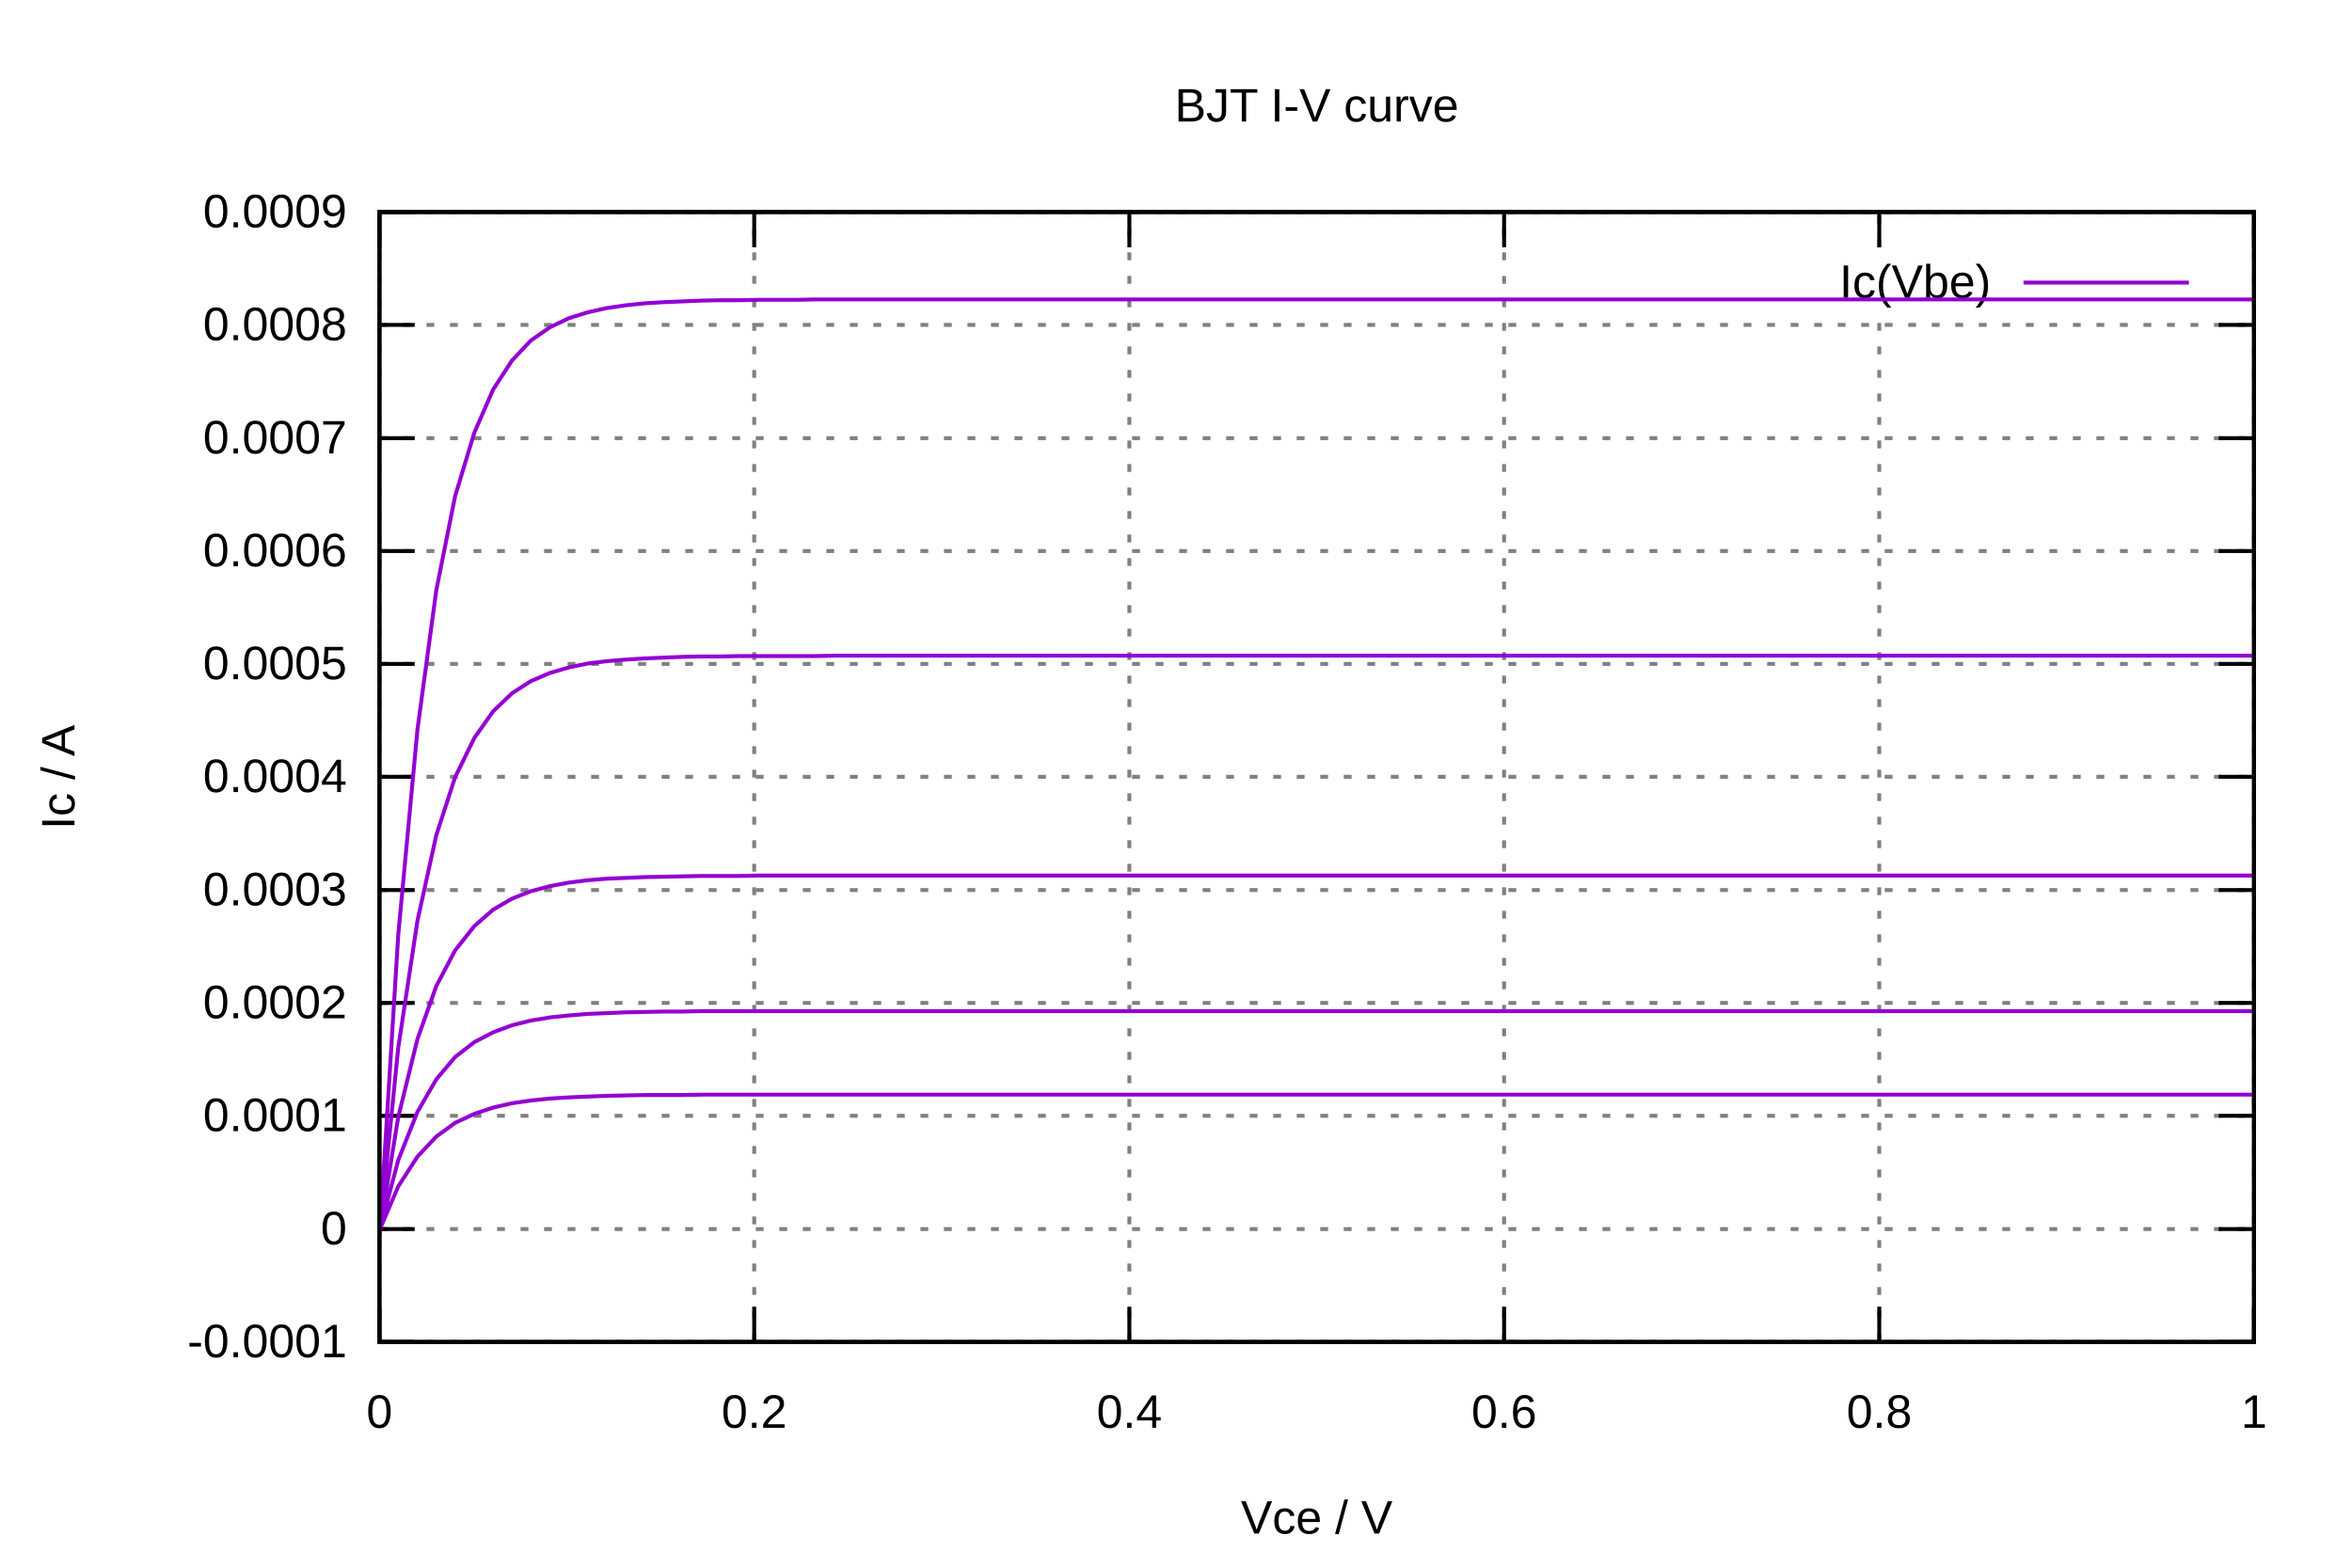
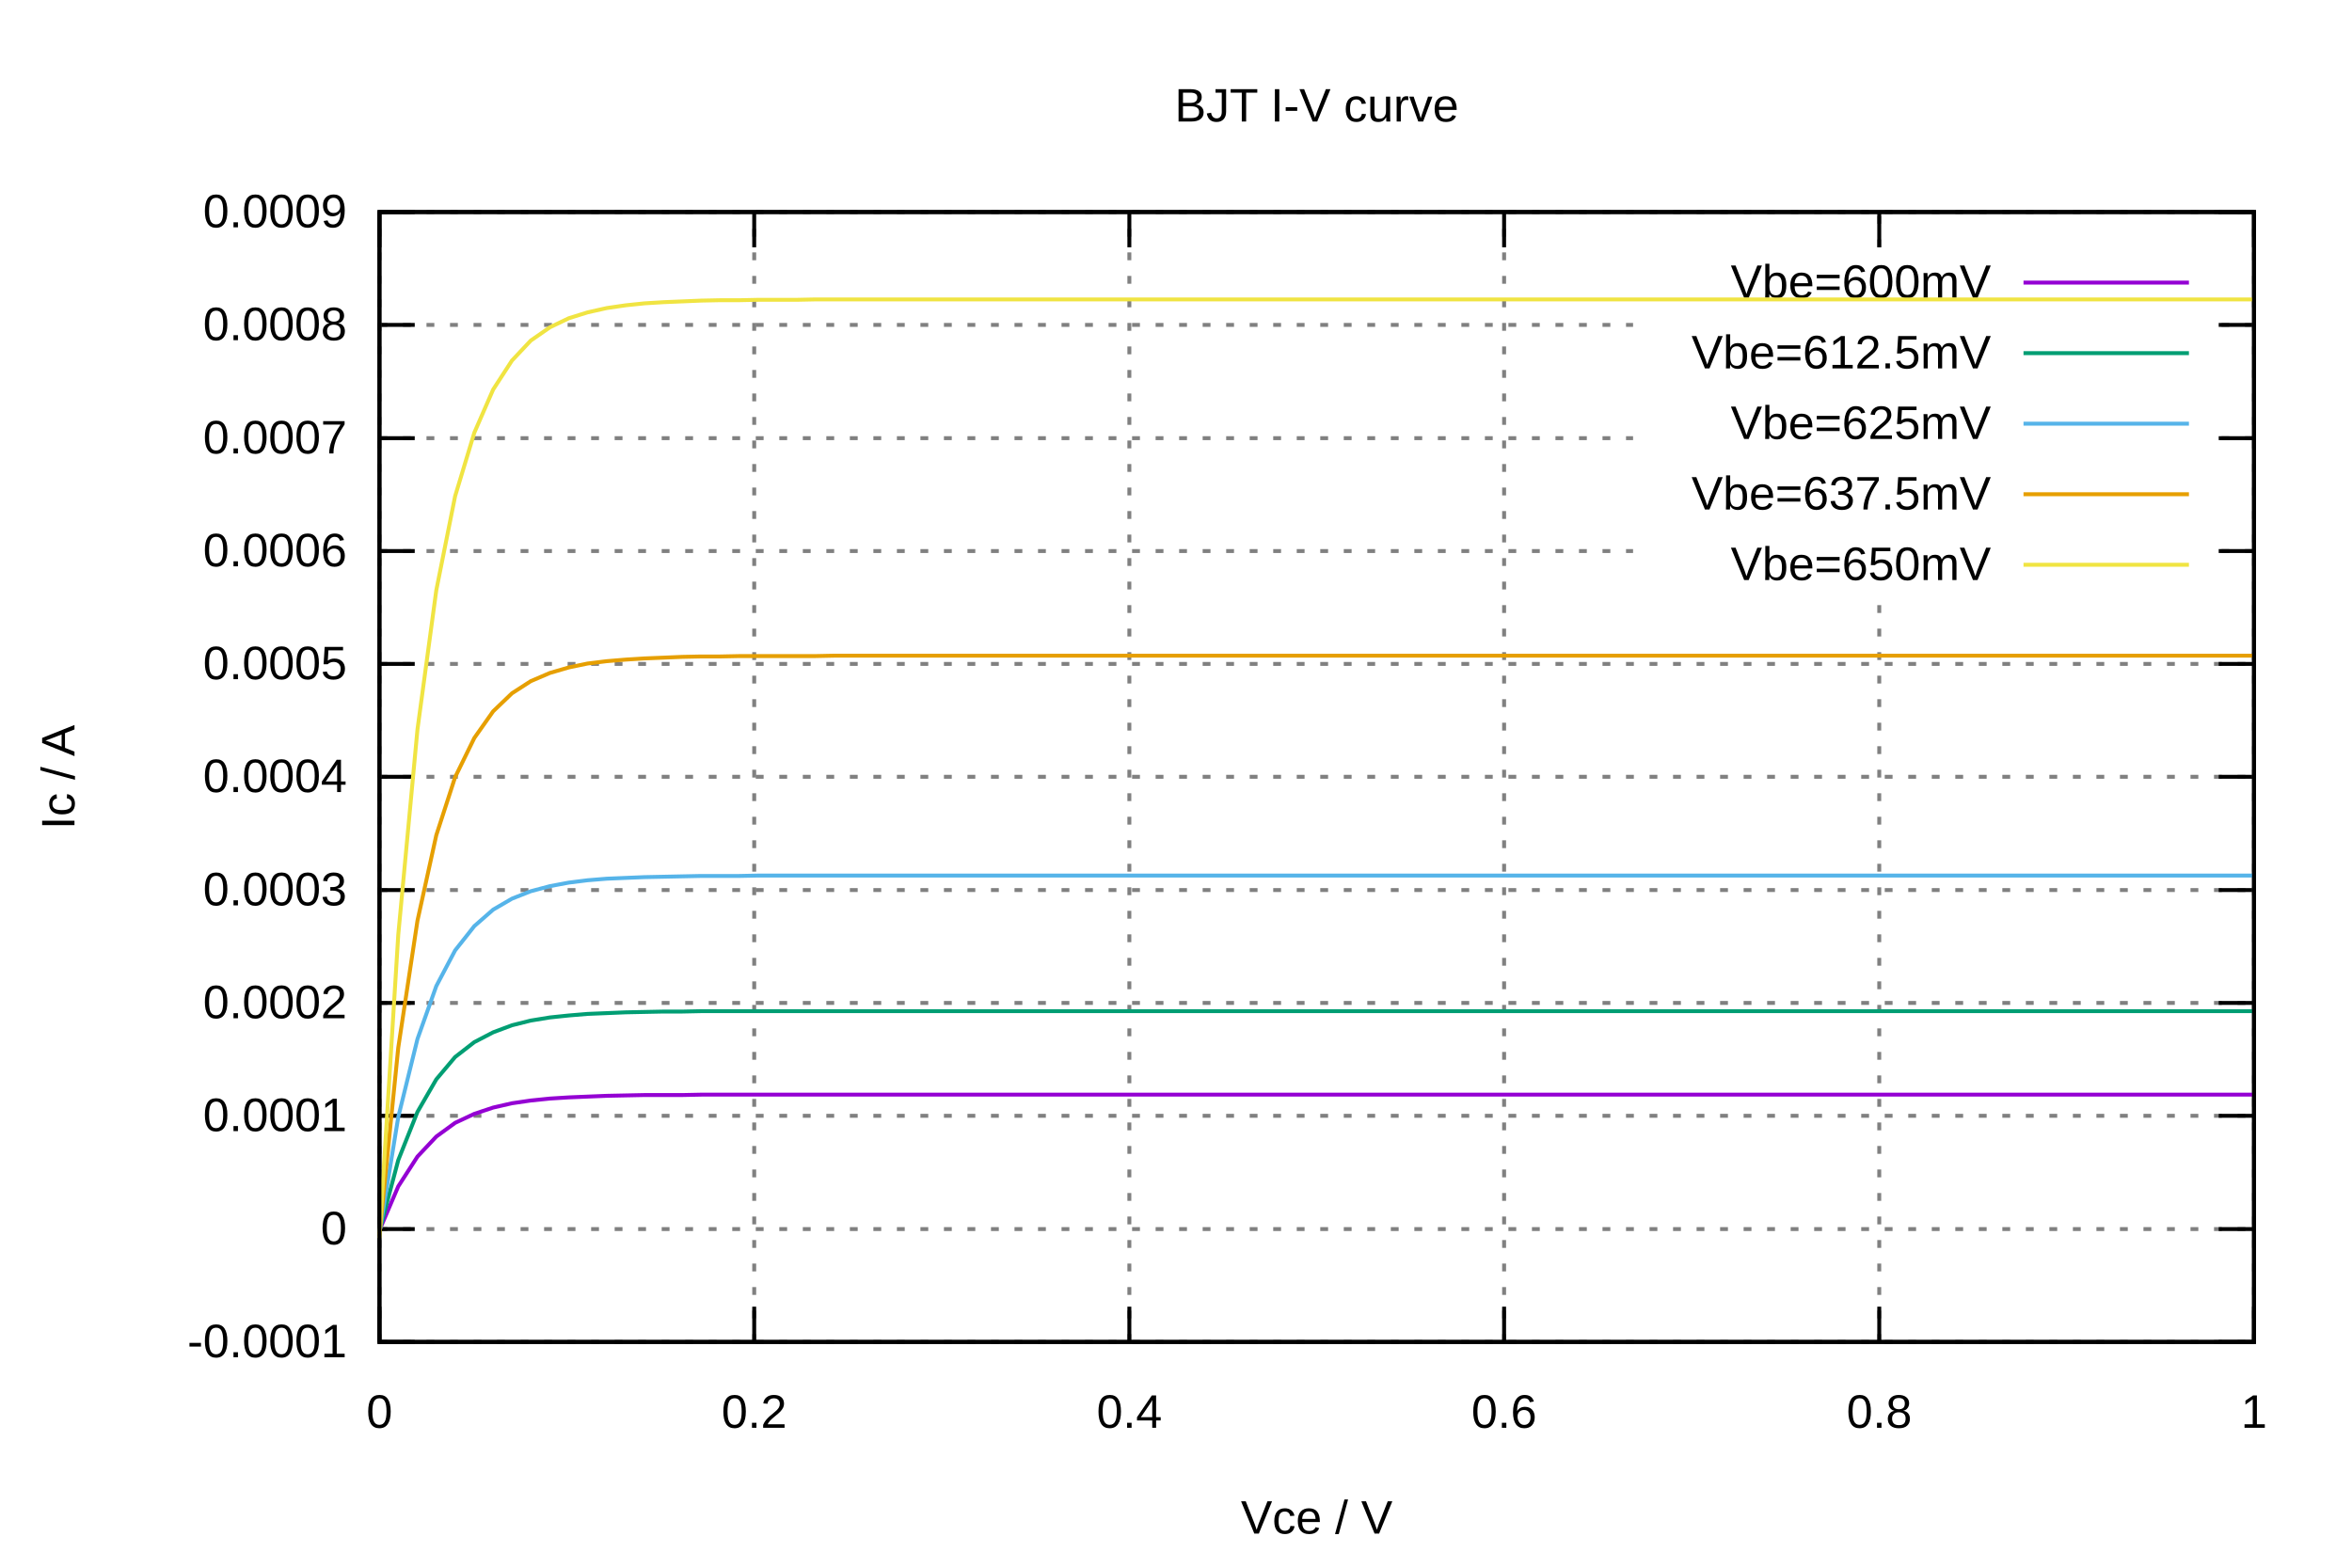
<svg xmlns="http://www.w3.org/2000/svg" xmlns:xlink="http://www.w3.org/1999/xlink" viewBox="0 0 600 400">
  <g id="gnuplot_canvas">
    <rect x="0" y="0" width="600" height="400" fill="none" />
    <defs>
      <circle id="gpDot" r="0.5" stroke-width="0.5" stroke="currentColor" />
      <path id="gpPt0" stroke-width="0.222" stroke="currentColor" d="M-1,0 h2 M0,-1 v2" />
      <path id="gpPt1" stroke-width="0.222" stroke="currentColor" d="M-1,-1 L1,1 M1,-1 L-1,1" />
      <path id="gpPt2" stroke-width="0.222" stroke="currentColor" d="M-1,0 L1,0 M0,-1 L0,1 M-1,-1 L1,1 M-1,1 L1,-1" />
      <rect id="gpPt3" stroke-width="0.222" stroke="currentColor" x="-1" y="-1" width="2" height="2" />
      <rect id="gpPt4" stroke-width="0.222" stroke="currentColor" fill="currentColor" x="-1" y="-1" width="2" height="2" />
      <circle id="gpPt5" stroke-width="0.222" stroke="currentColor" cx="0" cy="0" r="1" />
      <use xlink:href="#gpPt5" id="gpPt6" fill="currentColor" stroke="none" />
      <path id="gpPt7" stroke-width="0.222" stroke="currentColor" d="M0,-1.33 L-1.33,0.67 L1.33,0.67 z" />
      <use xlink:href="#gpPt7" id="gpPt8" fill="currentColor" stroke="none" />
      <use xlink:href="#gpPt7" id="gpPt9" stroke="currentColor" transform="rotate(180)" />
      <use xlink:href="#gpPt9" id="gpPt10" fill="currentColor" stroke="none" />
      <use xlink:href="#gpPt3" id="gpPt11" stroke="currentColor" transform="rotate(45)" />
      <use xlink:href="#gpPt11" id="gpPt12" fill="currentColor" stroke="none" />
      <path id="gpPt13" stroke-width="0.222" stroke="currentColor" d="M0,1.330 L1.265,0.411 L0.782,-1.067 L-0.782,-1.076 L-1.265,0.411 z" />
      <use xlink:href="#gpPt13" id="gpPt14" fill="currentColor" stroke="none" />
      <filter id="textbox" filterUnits="objectBoundingBox" x="0" y="0" height="1" width="1">
        <feFlood flood-color="white" flood-opacity="1" result="bgnd" />
        <feComposite in="SourceGraphic" in2="bgnd" operator="atop" />
      </filter>
      <filter id="greybox" filterUnits="objectBoundingBox" x="0" y="0" height="1" width="1">
        <feFlood flood-color="lightgrey" flood-opacity="1" result="grey" />
        <feComposite in="SourceGraphic" in2="grey" operator="atop" />
      </filter>
    </defs>
    <g fill="none" color="white" stroke="currentColor" stroke-width="1.00" stroke-linecap="butt" stroke-linejoin="miter">
</g>
    <g fill="none" color="black" stroke="currentColor" stroke-width="1.00" stroke-linecap="butt" stroke-linejoin="miter">
</g>
    <g fill="none" color="gray" stroke="currentColor" stroke-width="1.00" stroke-linecap="butt" stroke-linejoin="miter">
      <path stroke="gray" stroke-dasharray="2,4" class="gridline" d="M96.8,342.4 L575.0,342.4  " />
    </g>
    <g fill="none" color="black" stroke="currentColor" stroke-width="1.00" stroke-linecap="butt" stroke-linejoin="miter">
      <path stroke="black" d="M96.8,342.4 L105.8,342.4 M575.0,342.4 L566.0,342.4  " />
      <g transform="translate(88.5,346.3)" stroke="none" fill="black" font-family="Arial" font-size="12.00" text-anchor="end">
        <text>
          <tspan font-family="Arial">-0.0001</tspan>
        </text>
      </g>
    </g>
    <g fill="none" color="black" stroke="currentColor" stroke-width="1.00" stroke-linecap="butt" stroke-linejoin="miter">
</g>
    <g fill="none" color="gray" stroke="currentColor" stroke-width="1.00" stroke-linecap="butt" stroke-linejoin="miter">
      <path stroke="gray" stroke-dasharray="2,4" class="gridline" d="M96.8,313.6 L575.0,313.6  " />
    </g>
    <g fill="none" color="black" stroke="currentColor" stroke-width="1.00" stroke-linecap="butt" stroke-linejoin="miter">
      <path stroke="black" d="M96.8,313.6 L105.8,313.6 M575.0,313.6 L566.0,313.6  " />
      <g transform="translate(88.5,317.5)" stroke="none" fill="black" font-family="Arial" font-size="12.00" text-anchor="end">
        <text>
          <tspan font-family="Arial">0</tspan>
        </text>
      </g>
    </g>
    <g fill="none" color="black" stroke="currentColor" stroke-width="1.00" stroke-linecap="butt" stroke-linejoin="miter">
</g>
    <g fill="none" color="gray" stroke="currentColor" stroke-width="1.00" stroke-linecap="butt" stroke-linejoin="miter">
      <path stroke="gray" stroke-dasharray="2,4" class="gridline" d="M96.8,284.7 L575.0,284.7  " />
    </g>
    <g fill="none" color="black" stroke="currentColor" stroke-width="1.00" stroke-linecap="butt" stroke-linejoin="miter">
      <path stroke="black" d="M96.8,284.7 L105.8,284.7 M575.0,284.7 L566.0,284.7  " />
      <g transform="translate(88.5,288.6)" stroke="none" fill="black" font-family="Arial" font-size="12.00" text-anchor="end">
        <text>
          <tspan font-family="Arial">0.0001</tspan>
        </text>
      </g>
    </g>
    <g fill="none" color="black" stroke="currentColor" stroke-width="1.00" stroke-linecap="butt" stroke-linejoin="miter">
</g>
    <g fill="none" color="gray" stroke="currentColor" stroke-width="1.00" stroke-linecap="butt" stroke-linejoin="miter">
      <path stroke="gray" stroke-dasharray="2,4" class="gridline" d="M96.8,255.9 L575.0,255.9  " />
    </g>
    <g fill="none" color="black" stroke="currentColor" stroke-width="1.00" stroke-linecap="butt" stroke-linejoin="miter">
      <path stroke="black" d="M96.8,255.9 L105.8,255.9 M575.0,255.9 L566.0,255.9  " />
      <g transform="translate(88.5,259.8)" stroke="none" fill="black" font-family="Arial" font-size="12.00" text-anchor="end">
        <text>
          <tspan font-family="Arial">0.0002</tspan>
        </text>
      </g>
    </g>
    <g fill="none" color="black" stroke="currentColor" stroke-width="1.00" stroke-linecap="butt" stroke-linejoin="miter">
</g>
    <g fill="none" color="gray" stroke="currentColor" stroke-width="1.00" stroke-linecap="butt" stroke-linejoin="miter">
      <path stroke="gray" stroke-dasharray="2,4" class="gridline" d="M96.8,227.1 L575.0,227.1  " />
    </g>
    <g fill="none" color="black" stroke="currentColor" stroke-width="1.00" stroke-linecap="butt" stroke-linejoin="miter">
      <path stroke="black" d="M96.8,227.1 L105.8,227.1 M575.0,227.1 L566.0,227.1  " />
      <g transform="translate(88.5,231.0)" stroke="none" fill="black" font-family="Arial" font-size="12.00" text-anchor="end">
        <text>
          <tspan font-family="Arial">0.0003</tspan>
        </text>
      </g>
    </g>
    <g fill="none" color="black" stroke="currentColor" stroke-width="1.00" stroke-linecap="butt" stroke-linejoin="miter">
</g>
    <g fill="none" color="gray" stroke="currentColor" stroke-width="1.00" stroke-linecap="butt" stroke-linejoin="miter">
      <path stroke="gray" stroke-dasharray="2,4" class="gridline" d="M96.8,198.2 L575.0,198.2  " />
    </g>
    <g fill="none" color="black" stroke="currentColor" stroke-width="1.00" stroke-linecap="butt" stroke-linejoin="miter">
      <path stroke="black" d="M96.8,198.2 L105.8,198.2 M575.0,198.2 L566.0,198.2  " />
      <g transform="translate(88.5,202.1)" stroke="none" fill="black" font-family="Arial" font-size="12.00" text-anchor="end">
        <text>
          <tspan font-family="Arial">0.0004</tspan>
        </text>
      </g>
    </g>
    <g fill="none" color="black" stroke="currentColor" stroke-width="1.00" stroke-linecap="butt" stroke-linejoin="miter">
</g>
    <g fill="none" color="gray" stroke="currentColor" stroke-width="1.00" stroke-linecap="butt" stroke-linejoin="miter">
      <path stroke="gray" stroke-dasharray="2,4" class="gridline" d="M96.8,169.4 L575.0,169.4  " />
    </g>
    <g fill="none" color="black" stroke="currentColor" stroke-width="1.00" stroke-linecap="butt" stroke-linejoin="miter">
      <path stroke="black" d="M96.8,169.4 L105.8,169.4 M575.0,169.4 L566.0,169.4  " />
      <g transform="translate(88.5,173.3)" stroke="none" fill="black" font-family="Arial" font-size="12.00" text-anchor="end">
        <text>
          <tspan font-family="Arial">0.0005</tspan>
        </text>
      </g>
    </g>
    <g fill="none" color="black" stroke="currentColor" stroke-width="1.00" stroke-linecap="butt" stroke-linejoin="miter">
</g>
    <g fill="none" color="gray" stroke="currentColor" stroke-width="1.00" stroke-linecap="butt" stroke-linejoin="miter">
-       <path stroke="gray" stroke-dasharray="2,4" class="gridline" d="M96.8,140.6 L575.0,140.6  " />
+       <path stroke="gray" stroke-dasharray="2,4" class="gridline" d="M96.8,140.6 L416.6,140.6 M566.7,140.6 L575.0,140.6  " />
    </g>
    <g fill="none" color="black" stroke="currentColor" stroke-width="1.00" stroke-linecap="butt" stroke-linejoin="miter">
      <path stroke="black" d="M96.8,140.6 L105.8,140.6 M575.0,140.6 L566.0,140.6  " />
      <g transform="translate(88.5,144.5)" stroke="none" fill="black" font-family="Arial" font-size="12.00" text-anchor="end">
        <text>
          <tspan font-family="Arial">0.0006</tspan>
        </text>
      </g>
    </g>
    <g fill="none" color="black" stroke="currentColor" stroke-width="1.00" stroke-linecap="butt" stroke-linejoin="miter">
</g>
    <g fill="none" color="gray" stroke="currentColor" stroke-width="1.00" stroke-linecap="butt" stroke-linejoin="miter">
-       <path stroke="gray" stroke-dasharray="2,4" class="gridline" d="M96.8,111.8 L575.0,111.8  " />
+       <path stroke="gray" stroke-dasharray="2,4" class="gridline" d="M96.8,111.8 L416.6,111.8 M566.7,111.8 L575.0,111.8  " />
    </g>
    <g fill="none" color="black" stroke="currentColor" stroke-width="1.00" stroke-linecap="butt" stroke-linejoin="miter">
      <path stroke="black" d="M96.8,111.8 L105.8,111.8 M575.0,111.8 L566.0,111.8  " />
      <g transform="translate(88.5,115.7)" stroke="none" fill="black" font-family="Arial" font-size="12.00" text-anchor="end">
        <text>
          <tspan font-family="Arial">0.0007</tspan>
        </text>
      </g>
    </g>
    <g fill="none" color="black" stroke="currentColor" stroke-width="1.00" stroke-linecap="butt" stroke-linejoin="miter">
</g>
    <g fill="none" color="gray" stroke="currentColor" stroke-width="1.00" stroke-linecap="butt" stroke-linejoin="miter">
-       <path stroke="gray" stroke-dasharray="2,4" class="gridline" d="M96.8,82.9 L575.0,82.9  " />
+       <path stroke="gray" stroke-dasharray="2,4" class="gridline" d="M96.8,82.9 L416.6,82.9 M566.7,82.9 L575.0,82.9  " />
    </g>
    <g fill="none" color="black" stroke="currentColor" stroke-width="1.00" stroke-linecap="butt" stroke-linejoin="miter">
      <path stroke="black" d="M96.8,82.9 L105.8,82.9 M575.0,82.9 L566.0,82.9  " />
      <g transform="translate(88.5,86.8)" stroke="none" fill="black" font-family="Arial" font-size="12.00" text-anchor="end">
        <text>
          <tspan font-family="Arial">0.0008</tspan>
        </text>
      </g>
    </g>
    <g fill="none" color="black" stroke="currentColor" stroke-width="1.00" stroke-linecap="butt" stroke-linejoin="miter">
</g>
    <g fill="none" color="gray" stroke="currentColor" stroke-width="1.00" stroke-linecap="butt" stroke-linejoin="miter">
      <path stroke="gray" stroke-dasharray="2,4" class="gridline" d="M96.8,54.1 L575.0,54.1  " />
    </g>
    <g fill="none" color="black" stroke="currentColor" stroke-width="1.00" stroke-linecap="butt" stroke-linejoin="miter">
      <path stroke="black" d="M96.8,54.1 L105.8,54.1 M575.0,54.1 L566.0,54.1  " />
      <g transform="translate(88.5,58.0)" stroke="none" fill="black" font-family="Arial" font-size="12.00" text-anchor="end">
        <text>
          <tspan font-family="Arial">0.0009</tspan>
        </text>
      </g>
    </g>
    <g fill="none" color="black" stroke="currentColor" stroke-width="1.00" stroke-linecap="butt" stroke-linejoin="miter">
</g>
    <g fill="none" color="gray" stroke="currentColor" stroke-width="1.00" stroke-linecap="butt" stroke-linejoin="miter">
      <path stroke="gray" stroke-dasharray="2,4" class="gridline" d="M96.8,342.4 L96.8,54.1  " />
    </g>
    <g fill="none" color="black" stroke="currentColor" stroke-width="1.00" stroke-linecap="butt" stroke-linejoin="miter">
      <path stroke="black" d="M96.8,342.4 L96.8,333.4 M96.8,54.1 L96.8,63.1  " />
      <g transform="translate(96.8,364.3)" stroke="none" fill="black" font-family="Arial" font-size="12.00" text-anchor="middle">
        <text>
          <tspan font-family="Arial">0</tspan>
        </text>
      </g>
    </g>
    <g fill="none" color="black" stroke="currentColor" stroke-width="1.00" stroke-linecap="butt" stroke-linejoin="miter">
</g>
    <g fill="none" color="gray" stroke="currentColor" stroke-width="1.00" stroke-linecap="butt" stroke-linejoin="miter">
      <path stroke="gray" stroke-dasharray="2,4" class="gridline" d="M192.4,342.4 L192.4,54.1  " />
    </g>
    <g fill="none" color="black" stroke="currentColor" stroke-width="1.00" stroke-linecap="butt" stroke-linejoin="miter">
      <path stroke="black" d="M192.4,342.4 L192.4,333.4 M192.4,54.1 L192.4,63.1  " />
      <g transform="translate(192.4,364.3)" stroke="none" fill="black" font-family="Arial" font-size="12.00" text-anchor="middle">
        <text>
          <tspan font-family="Arial">0.2</tspan>
        </text>
      </g>
    </g>
    <g fill="none" color="black" stroke="currentColor" stroke-width="1.00" stroke-linecap="butt" stroke-linejoin="miter">
</g>
    <g fill="none" color="gray" stroke="currentColor" stroke-width="1.00" stroke-linecap="butt" stroke-linejoin="miter">
      <path stroke="gray" stroke-dasharray="2,4" class="gridline" d="M288.1,342.4 L288.1,54.1  " />
    </g>
    <g fill="none" color="black" stroke="currentColor" stroke-width="1.00" stroke-linecap="butt" stroke-linejoin="miter">
      <path stroke="black" d="M288.1,342.4 L288.1,333.4 M288.1,54.1 L288.1,63.1  " />
      <g transform="translate(288.1,364.3)" stroke="none" fill="black" font-family="Arial" font-size="12.00" text-anchor="middle">
        <text>
          <tspan font-family="Arial">0.4</tspan>
        </text>
      </g>
    </g>
    <g fill="none" color="black" stroke="currentColor" stroke-width="1.00" stroke-linecap="butt" stroke-linejoin="miter">
</g>
    <g fill="none" color="gray" stroke="currentColor" stroke-width="1.00" stroke-linecap="butt" stroke-linejoin="miter">
      <path stroke="gray" stroke-dasharray="2,4" class="gridline" d="M383.7,342.4 L383.7,54.1  " />
    </g>
    <g fill="none" color="black" stroke="currentColor" stroke-width="1.00" stroke-linecap="butt" stroke-linejoin="miter">
      <path stroke="black" d="M383.7,342.4 L383.7,333.4 M383.7,54.1 L383.7,63.1  " />
      <g transform="translate(383.7,364.3)" stroke="none" fill="black" font-family="Arial" font-size="12.00" text-anchor="middle">
        <text>
          <tspan font-family="Arial">0.6</tspan>
        </text>
      </g>
    </g>
    <g fill="none" color="black" stroke="currentColor" stroke-width="1.00" stroke-linecap="butt" stroke-linejoin="miter">
</g>
    <g fill="none" color="gray" stroke="currentColor" stroke-width="1.00" stroke-linecap="butt" stroke-linejoin="miter">
-       <path stroke="gray" stroke-dasharray="2,4" class="gridline" d="M479.4,342.4 L479.4,81.1 M479.4,63.1 L479.4,54.1  " />
+       <path stroke="gray" stroke-dasharray="2,4" class="gridline" d="M479.4,342.4 L479.4,153.1 M479.4,63.1 L479.4,54.1  " />
    </g>
    <g fill="none" color="black" stroke="currentColor" stroke-width="1.00" stroke-linecap="butt" stroke-linejoin="miter">
      <path stroke="black" d="M479.4,342.4 L479.4,333.4 M479.4,54.1 L479.4,63.1  " />
      <g transform="translate(479.4,364.3)" stroke="none" fill="black" font-family="Arial" font-size="12.00" text-anchor="middle">
        <text>
          <tspan font-family="Arial">0.8</tspan>
        </text>
      </g>
    </g>
    <g fill="none" color="black" stroke="currentColor" stroke-width="1.00" stroke-linecap="butt" stroke-linejoin="miter">
</g>
    <g fill="none" color="gray" stroke="currentColor" stroke-width="1.00" stroke-linecap="butt" stroke-linejoin="miter">
      <path stroke="gray" stroke-dasharray="2,4" class="gridline" d="M575.0,342.4 L575.0,54.1  " />
    </g>
    <g fill="none" color="black" stroke="currentColor" stroke-width="1.00" stroke-linecap="butt" stroke-linejoin="miter">
      <path stroke="black" d="M575.0,342.4 L575.0,333.4 M575.0,54.1 L575.0,63.1  " />
      <g transform="translate(575.0,364.3)" stroke="none" fill="black" font-family="Arial" font-size="12.00" text-anchor="middle">
        <text>
          <tspan font-family="Arial">1</tspan>
        </text>
      </g>
    </g>
    <g fill="none" color="black" stroke="currentColor" stroke-width="1.00" stroke-linecap="butt" stroke-linejoin="miter">
</g>
    <g fill="none" color="black" stroke="currentColor" stroke-width="1.00" stroke-linecap="butt" stroke-linejoin="miter">
      <path stroke="black" d="M96.8,54.1 L96.8,342.4 L575.0,342.4 L575.0,54.1 L96.8,54.1 Z  " />
    </g>
    <g fill="none" color="black" stroke="currentColor" stroke-width="1.00" stroke-linecap="butt" stroke-linejoin="miter">
      <g transform="translate(19.0,198.3) rotate(270)" stroke="none" fill="black" font-family="Arial" font-size="12.00" text-anchor="middle">
        <text>
          <tspan font-family="Arial">Ic / A</tspan>
        </text>
      </g>
    </g>
    <g fill="none" color="black" stroke="currentColor" stroke-width="1.00" stroke-linecap="butt" stroke-linejoin="miter">
      <g transform="translate(335.9,391.3)" stroke="none" fill="black" font-family="Arial" font-size="12.00" text-anchor="middle">
        <text>
          <tspan font-family="Arial">Vce / V</tspan>
        </text>
      </g>
    </g>
    <g fill="none" color="black" stroke="currentColor" stroke-width="1.00" stroke-linecap="butt" stroke-linejoin="miter">
      <g transform="translate(335.9,31.0)" stroke="none" fill="black" font-family="Arial" font-size="12.00" text-anchor="middle">
        <text>
          <tspan font-family="Arial">BJT I-V curve</tspan>
        </text>
      </g>
    </g>
    <g fill="none" color="black" stroke="currentColor" stroke-width="1.00" stroke-linecap="butt" stroke-linejoin="miter">
</g>
    <g id="gnuplot_plot_1">
      <g fill="none" color="black" stroke="currentColor" stroke-width="1.00" stroke-linecap="butt" stroke-linejoin="miter">
        <g transform="translate(507.9,76.0)" stroke="none" fill="black" font-family="Arial" font-size="12.00" text-anchor="end">
          <text>
-             <tspan font-family="Arial">Ic(Vbe)</tspan>
-           </text>
-         </g>
-       </g>
-       <g fill="none" color="black" stroke="currentColor" stroke-width="1.00" stroke-linecap="butt" stroke-linejoin="miter">
-         <path stroke="rgb(148,   0, 211)" d="M516.2,72.1 L558.4,72.1 M96.8,313.9 L101.6,302.7 L106.5,295.1 L111.3,290.0 L116.1,286.5 L121.0,284.2   L125.8,282.6 L130.6,281.5 L135.4,280.8 L140.3,280.3 L145.1,280.0 L149.9,279.8 L154.8,279.6 L159.6,279.5   L164.4,279.4 L169.3,279.4 L174.1,279.4 L178.9,279.3 L183.7,279.3 L188.6,279.3 L193.4,279.3 L198.2,279.3   L203.1,279.3 L207.9,279.3 L212.7,279.3 L217.6,279.3 L222.4,279.3 L227.2,279.3 L232.0,279.3 L236.9,279.3   L241.7,279.3 L246.5,279.3 L251.4,279.3 L256.2,279.3 L261.0,279.3 L265.9,279.3 L270.7,279.3 L275.5,279.3   L280.4,279.3 L285.2,279.3 L290.0,279.3 L294.8,279.3 L299.7,279.3 L304.5,279.3 L309.3,279.3 L314.2,279.3   L319.0,279.3 L323.8,279.3 L328.7,279.3 L333.5,279.3 L338.3,279.3 L343.1,279.3 L348.0,279.3 L352.8,279.3   L357.6,279.3 L362.5,279.3 L367.3,279.3 L372.1,279.3 L377.0,279.3 L381.8,279.3 L386.6,279.3 L391.4,279.3   L396.3,279.3 L401.1,279.3 L405.9,279.3 L410.8,279.3 L415.6,279.3 L420.4,279.3 L425.3,279.3 L430.1,279.3   L434.9,279.3 L439.8,279.3 L444.6,279.3 L449.4,279.3 L454.2,279.3 L459.1,279.3 L463.9,279.3 L468.7,279.3   L473.6,279.3 L478.4,279.3 L483.2,279.3 L488.1,279.3 L492.9,279.3 L497.7,279.3 L502.5,279.3 L507.4,279.3   L512.2,279.3 L517.0,279.3 L521.9,279.3 L526.7,279.3 L531.5,279.3 L536.4,279.3 L541.2,279.3 L546.0,279.3   L550.8,279.3 L555.7,279.3 L560.5,279.3 L565.3,279.3 L570.2,279.3 L575.0,279.3 M96.8,314.1 L101.6,296.0   L106.5,283.7 L111.3,275.4 L116.1,269.7 L121.0,265.9 L125.8,263.4 L130.6,261.6 L135.4,260.4 L140.3,259.6   L145.1,259.1 L149.9,258.7 L154.8,258.5 L159.6,258.3 L164.4,258.2 L169.3,258.1 L174.1,258.1 L178.9,258.0   L183.7,258.0 L188.6,258.0 L193.4,258.0 L198.2,258.0 L203.1,258.0 L207.9,258.0 L212.7,258.0 L217.6,258.0   L222.4,258.0 L227.2,258.0 L232.0,258.0 L236.9,258.0 L241.7,258.0 L246.5,258.0 L251.4,258.0 L256.2,258.0   L261.0,258.0 L265.9,258.0 L270.7,258.0 L275.5,258.0 L280.4,258.0 L285.2,258.0 L290.0,258.0 L294.8,258.0   L299.7,258.0 L304.5,258.0 L309.3,258.0 L314.2,258.0 L319.0,258.0 L323.8,258.0 L328.7,258.0 L333.5,258.0   L338.3,258.0 L343.1,258.0 L348.0,258.0 L352.8,258.0 L357.6,258.0 L362.5,258.0 L367.3,258.0 L372.1,258.0   L377.0,258.0 L381.8,258.0 L386.6,258.0 L391.4,258.0 L396.3,258.0 L401.1,258.0 L405.9,258.0 L410.8,258.0   L415.6,258.0 L420.4,258.0 L425.3,258.0 L430.1,258.0 L434.9,258.0 L439.8,258.0 L444.6,258.0 L449.4,258.0   L454.2,258.0 L459.1,258.0 L463.9,258.0 L468.7,258.0 L473.6,258.0 L478.4,258.0 L483.2,258.0 L488.1,258.0   L492.9,258.0 L497.7,258.0 L502.5,258.0 L507.4,258.0 L512.2,258.0 L517.0,258.0 L521.9,258.0 L526.7,258.0   L531.5,258.0 L536.4,258.0 L541.2,258.0 L546.0,258.0 L550.8,258.0 L555.7,258.0 L560.5,258.0 L565.3,258.0   L570.2,258.0 L575.0,258.0 M96.8,314.5 L101.6,285.0 L106.5,265.1 L111.3,251.6 L116.1,242.5 L121.0,236.3   L125.8,232.1 L130.6,229.3 L135.4,227.4 L140.3,226.1 L145.1,225.2 L149.9,224.6 L154.8,224.2 L159.6,224.0   L164.4,223.8 L169.3,223.7 L174.1,223.6 L178.9,223.5 L183.7,223.5 L188.6,223.5 L193.4,223.4 L198.2,223.4   L203.1,223.4 L207.9,223.4 L212.7,223.4 L217.6,223.4 L222.4,223.4 L227.2,223.4 L232.0,223.4 L236.9,223.4   L241.7,223.4 L246.5,223.4 L251.4,223.4 L256.2,223.4 L261.0,223.4 L265.9,223.4 L270.7,223.4 L275.5,223.4   L280.4,223.4 L285.2,223.4 L290.0,223.4 L294.8,223.4 L299.7,223.4 L304.5,223.4 L309.3,223.4 L314.2,223.4   L319.0,223.4 L323.8,223.4 L328.7,223.4 L333.5,223.4 L338.3,223.4 L343.1,223.4 L348.0,223.4 L352.8,223.4   L357.6,223.4 L362.5,223.4 L367.3,223.4 L372.1,223.4 L377.0,223.4 L381.8,223.4 L386.6,223.4 L391.4,223.4   L396.3,223.4 L401.1,223.4 L405.9,223.4 L410.8,223.4 L415.6,223.4 L420.4,223.4 L425.3,223.4 L430.1,223.4   L434.9,223.4 L439.8,223.4 L444.6,223.4 L449.4,223.4 L454.2,223.4 L459.1,223.4 L463.9,223.4 L468.7,223.4   L473.6,223.4 L478.4,223.4 L483.2,223.4 L488.1,223.4 L492.9,223.4 L497.7,223.4 L502.5,223.4 L507.4,223.4   L512.2,223.4 L517.0,223.4 L521.9,223.4 L526.7,223.4 L531.5,223.4 L536.4,223.4 L541.2,223.4 L546.0,223.4   L550.8,223.4 L555.7,223.4 L560.5,223.4 L565.3,223.4 L570.2,223.4 L575.0,223.4 M96.8,315.0 L101.6,267.3   L106.5,234.9 L111.3,213.1 L116.1,198.3 L121.0,188.3 L125.8,181.5 L130.6,176.9 L135.4,173.8 L140.3,171.7   L145.1,170.3 L149.9,169.3 L154.8,168.7 L159.6,168.3 L164.4,168.0 L169.3,167.8 L174.1,167.6 L178.9,167.5   L183.7,167.5 L188.6,167.4 L193.4,167.4 L198.2,167.4 L203.1,167.4 L207.9,167.4 L212.7,167.3 L217.6,167.3   L222.4,167.3 L227.2,167.3 L232.0,167.3 L236.9,167.3 L241.7,167.3 L246.5,167.3 L251.4,167.3 L256.2,167.3   L261.0,167.3 L265.9,167.3 L270.7,167.3 L275.5,167.3 L280.4,167.3 L285.2,167.3 L290.0,167.3 L294.8,167.3   L299.7,167.3 L304.5,167.3 L309.3,167.3 L314.2,167.3 L319.0,167.3 L323.8,167.3 L328.7,167.3 L333.5,167.3   L338.3,167.3 L343.1,167.3 L348.0,167.3 L352.8,167.3 L357.6,167.3 L362.5,167.3 L367.3,167.3 L372.1,167.3   L377.0,167.3 L381.8,167.3 L386.6,167.3 L391.4,167.3 L396.3,167.3 L401.1,167.3 L405.9,167.3 L410.8,167.3   L415.6,167.3 L420.4,167.3 L425.3,167.3 L430.1,167.3 L434.9,167.3 L439.8,167.3 L444.6,167.3 L449.4,167.3   L454.2,167.3 L459.1,167.3 L463.9,167.3 L468.7,167.3 L473.6,167.3 L478.4,167.3 L483.2,167.3 L488.1,167.3   L492.9,167.3 L497.7,167.3 L502.5,167.3 L507.4,167.3 L512.2,167.3 L517.0,167.3 L521.9,167.3 L526.7,167.3   L531.5,167.3 L536.4,167.3 L541.2,167.3 L546.0,167.3 L550.8,167.3 L555.7,167.3 L560.5,167.3 L565.3,167.3   L570.2,167.3 L575.0,167.3 M96.8,315.9 L101.6,238.5 L106.5,186.1 L111.3,150.6 L116.1,126.6 L121.0,110.4   L125.8,99.4 L130.6,92.0 L135.4,86.9 L140.3,83.5 L145.1,81.2 L149.9,79.7 L154.8,78.6 L159.6,77.9   L164.4,77.4 L169.3,77.1 L174.1,76.9 L178.9,76.7 L183.7,76.6 L188.6,76.6 L193.4,76.5 L198.2,76.5   L203.1,76.5 L207.9,76.4 L212.7,76.4 L217.6,76.4 L222.4,76.4 L227.2,76.4 L232.0,76.4 L236.9,76.4   L241.7,76.4 L246.5,76.4 L251.4,76.4 L256.2,76.4 L261.0,76.4 L265.9,76.4 L270.7,76.4 L275.5,76.4   L280.4,76.4 L285.2,76.4 L290.0,76.4 L294.8,76.4 L299.7,76.4 L304.5,76.4 L309.3,76.4 L314.2,76.4   L319.0,76.4 L323.8,76.4 L328.7,76.4 L333.5,76.4 L338.3,76.4 L343.1,76.4 L348.0,76.4 L352.8,76.4   L357.6,76.4 L362.5,76.4 L367.3,76.4 L372.1,76.4 L377.0,76.4 L381.8,76.4 L386.6,76.4 L391.4,76.4   L396.3,76.4 L401.1,76.4 L405.9,76.4 L410.8,76.4 L415.6,76.4 L420.4,76.4 L425.3,76.4 L430.1,76.4   L434.9,76.4 L439.8,76.4 L444.6,76.4 L449.4,76.4 L454.2,76.4 L459.1,76.4 L463.9,76.4 L468.7,76.4   L473.6,76.4 L478.4,76.4 L483.2,76.4 L488.1,76.4 L492.9,76.4 L497.7,76.4 L502.5,76.4 L507.4,76.4   L512.2,76.4 L517.0,76.4 L521.9,76.4 L526.7,76.4 L531.5,76.4 L536.4,76.4 L541.2,76.4 L546.0,76.4   L550.8,76.4 L555.7,76.4 L560.5,76.4 L565.3,76.4 L570.2,76.4 L575.0,76.4  " />
-       </g>
-     </g>
-     <g fill="none" color="white" stroke="rgb(148,   0, 211)" stroke-width="2.00" stroke-linecap="butt" stroke-linejoin="miter">
+             <tspan font-family="Arial">Vbe=600mV</tspan>
+           </text>
+         </g>
+       </g>
+       <g fill="none" color="black" stroke="currentColor" stroke-width="1.00" stroke-linecap="butt" stroke-linejoin="miter">
+         <path stroke="rgb(148,   0, 211)" d="M516.2,72.1 L558.4,72.1 M96.8,313.9 L101.6,302.7 L106.5,295.1 L111.3,290.0 L116.1,286.5 L121.0,284.2   L125.8,282.6 L130.6,281.5 L135.4,280.8 L140.3,280.3 L145.1,280.0 L149.9,279.8 L154.8,279.6 L159.6,279.5   L164.4,279.4 L169.3,279.4 L174.1,279.4 L178.9,279.3 L183.7,279.3 L188.6,279.3 L193.4,279.3 L198.2,279.3   L203.1,279.3 L207.9,279.3 L212.7,279.3 L217.6,279.3 L222.4,279.3 L227.2,279.3 L232.0,279.3 L236.9,279.3   L241.7,279.3 L246.5,279.3 L251.4,279.3 L256.2,279.3 L261.0,279.3 L265.9,279.3 L270.7,279.3 L275.5,279.3   L280.4,279.3 L285.2,279.3 L290.0,279.3 L294.8,279.3 L299.7,279.3 L304.5,279.3 L309.3,279.3 L314.2,279.3   L319.0,279.3 L323.8,279.3 L328.7,279.3 L333.5,279.3 L338.3,279.3 L343.1,279.3 L348.0,279.3 L352.8,279.3   L357.6,279.3 L362.5,279.3 L367.3,279.3 L372.1,279.3 L377.0,279.3 L381.8,279.3 L386.6,279.3 L391.4,279.3   L396.3,279.3 L401.1,279.3 L405.9,279.3 L410.8,279.3 L415.6,279.3 L420.4,279.3 L425.3,279.3 L430.1,279.3   L434.9,279.3 L439.8,279.3 L444.6,279.3 L449.4,279.3 L454.2,279.3 L459.1,279.3 L463.9,279.3 L468.7,279.3   L473.6,279.3 L478.4,279.3 L483.2,279.3 L488.1,279.3 L492.9,279.3 L497.7,279.3 L502.5,279.3 L507.4,279.3   L512.2,279.3 L517.0,279.3 L521.9,279.3 L526.7,279.3 L531.5,279.3 L536.4,279.3 L541.2,279.3 L546.0,279.3   L550.8,279.3 L555.7,279.3 L560.5,279.3 L565.3,279.3 L570.2,279.3 L575.0,279.3  " />
+       </g>
+     </g>
+     <g id="gnuplot_plot_2">
+       <g fill="none" color="black" stroke="currentColor" stroke-width="1.00" stroke-linecap="butt" stroke-linejoin="miter">
+         <g transform="translate(507.9,94.0)" stroke="none" fill="black" font-family="Arial" font-size="12.00" text-anchor="end">
+           <text>
+             <tspan font-family="Arial">Vbe=612.5mV</tspan>
+           </text>
+         </g>
+       </g>
+       <g fill="none" color="black" stroke="currentColor" stroke-width="1.00" stroke-linecap="butt" stroke-linejoin="miter">
+         <path stroke="rgb(  0, 158, 115)" d="M516.2,90.1 L558.4,90.1 M96.8,314.1 L101.6,296.0 L106.5,283.7 L111.3,275.4 L116.1,269.7 L121.0,265.9   L125.8,263.4 L130.6,261.6 L135.4,260.4 L140.3,259.6 L145.1,259.1 L149.9,258.7 L154.8,258.5 L159.6,258.3   L164.4,258.2 L169.3,258.1 L174.1,258.1 L178.9,258.0 L183.7,258.0 L188.6,258.0 L193.4,258.0 L198.2,258.0   L203.1,258.0 L207.9,258.0 L212.7,258.0 L217.6,258.0 L222.4,258.0 L227.2,258.0 L232.0,258.0 L236.9,258.0   L241.7,258.0 L246.5,258.0 L251.4,258.0 L256.2,258.0 L261.0,258.0 L265.9,258.0 L270.7,258.0 L275.5,258.0   L280.4,258.0 L285.2,258.0 L290.0,258.0 L294.8,258.0 L299.7,258.0 L304.5,258.0 L309.3,258.0 L314.2,258.0   L319.0,258.0 L323.8,258.0 L328.7,258.0 L333.5,258.0 L338.3,258.0 L343.1,258.0 L348.0,258.0 L352.8,258.0   L357.6,258.0 L362.5,258.0 L367.3,258.0 L372.1,258.0 L377.0,258.0 L381.8,258.0 L386.6,258.0 L391.4,258.0   L396.3,258.0 L401.1,258.0 L405.9,258.0 L410.8,258.0 L415.6,258.0 L420.4,258.0 L425.3,258.0 L430.1,258.0   L434.9,258.0 L439.8,258.0 L444.6,258.0 L449.4,258.0 L454.2,258.0 L459.1,258.0 L463.9,258.0 L468.7,258.0   L473.6,258.0 L478.4,258.0 L483.2,258.0 L488.1,258.0 L492.9,258.0 L497.7,258.0 L502.5,258.0 L507.4,258.0   L512.2,258.0 L517.0,258.0 L521.9,258.0 L526.7,258.0 L531.5,258.0 L536.4,258.0 L541.2,258.0 L546.0,258.0   L550.8,258.0 L555.7,258.0 L560.5,258.0 L565.3,258.0 L570.2,258.0 L575.0,258.0  " />
+       </g>
+     </g>
+     <g id="gnuplot_plot_3">
+       <g fill="none" color="black" stroke="currentColor" stroke-width="1.00" stroke-linecap="butt" stroke-linejoin="miter">
+         <g transform="translate(507.9,112.0)" stroke="none" fill="black" font-family="Arial" font-size="12.00" text-anchor="end">
+           <text>
+             <tspan font-family="Arial">Vbe=625mV</tspan>
+           </text>
+         </g>
+       </g>
+       <g fill="none" color="black" stroke="currentColor" stroke-width="1.00" stroke-linecap="butt" stroke-linejoin="miter">
+         <path stroke="rgb( 86, 180, 233)" d="M516.2,108.1 L558.4,108.1 M96.8,314.5 L101.6,285.0 L106.5,265.1 L111.3,251.6 L116.1,242.5 L121.0,236.3   L125.8,232.1 L130.6,229.3 L135.4,227.4 L140.3,226.1 L145.1,225.2 L149.9,224.6 L154.8,224.2 L159.6,224.0   L164.4,223.8 L169.3,223.7 L174.1,223.6 L178.9,223.5 L183.7,223.5 L188.6,223.5 L193.4,223.4 L198.2,223.4   L203.1,223.4 L207.9,223.4 L212.7,223.4 L217.6,223.4 L222.4,223.4 L227.2,223.4 L232.0,223.4 L236.9,223.4   L241.7,223.4 L246.5,223.4 L251.4,223.4 L256.2,223.4 L261.0,223.4 L265.9,223.4 L270.7,223.4 L275.5,223.4   L280.4,223.4 L285.2,223.4 L290.0,223.4 L294.8,223.4 L299.7,223.4 L304.5,223.4 L309.3,223.4 L314.2,223.4   L319.0,223.4 L323.8,223.4 L328.7,223.4 L333.5,223.4 L338.3,223.4 L343.1,223.4 L348.0,223.4 L352.8,223.4   L357.6,223.4 L362.5,223.4 L367.3,223.4 L372.1,223.4 L377.0,223.4 L381.8,223.4 L386.6,223.4 L391.4,223.4   L396.3,223.4 L401.1,223.4 L405.9,223.4 L410.8,223.4 L415.6,223.4 L420.4,223.4 L425.3,223.4 L430.1,223.4   L434.9,223.4 L439.8,223.4 L444.6,223.4 L449.4,223.4 L454.2,223.4 L459.1,223.4 L463.9,223.4 L468.7,223.4   L473.6,223.4 L478.4,223.4 L483.2,223.4 L488.1,223.4 L492.9,223.4 L497.7,223.4 L502.5,223.4 L507.4,223.4   L512.2,223.4 L517.0,223.4 L521.9,223.4 L526.7,223.4 L531.5,223.4 L536.4,223.4 L541.2,223.4 L546.0,223.4   L550.8,223.4 L555.7,223.4 L560.5,223.4 L565.3,223.4 L570.2,223.4 L575.0,223.4  " />
+       </g>
+     </g>
+     <g id="gnuplot_plot_4">
+       <g fill="none" color="black" stroke="currentColor" stroke-width="1.00" stroke-linecap="butt" stroke-linejoin="miter">
+         <g transform="translate(507.9,130.0)" stroke="none" fill="black" font-family="Arial" font-size="12.00" text-anchor="end">
+           <text>
+             <tspan font-family="Arial">Vbe=637.5mV</tspan>
+           </text>
+         </g>
+       </g>
+       <g fill="none" color="black" stroke="currentColor" stroke-width="1.00" stroke-linecap="butt" stroke-linejoin="miter">
+         <path stroke="rgb(230, 159,   0)" d="M516.2,126.1 L558.4,126.1 M96.8,315.0 L101.6,267.3 L106.5,234.9 L111.3,213.1 L116.1,198.3 L121.0,188.3   L125.8,181.5 L130.6,176.9 L135.4,173.8 L140.3,171.7 L145.1,170.3 L149.9,169.3 L154.8,168.7 L159.6,168.3   L164.4,168.0 L169.3,167.8 L174.1,167.6 L178.9,167.5 L183.7,167.5 L188.6,167.4 L193.4,167.4 L198.2,167.4   L203.1,167.4 L207.9,167.4 L212.7,167.3 L217.6,167.3 L222.4,167.3 L227.2,167.3 L232.0,167.3 L236.9,167.3   L241.7,167.3 L246.5,167.3 L251.4,167.3 L256.2,167.3 L261.0,167.3 L265.9,167.3 L270.7,167.3 L275.5,167.3   L280.4,167.3 L285.2,167.3 L290.0,167.3 L294.8,167.3 L299.7,167.3 L304.5,167.3 L309.3,167.3 L314.2,167.3   L319.0,167.3 L323.8,167.3 L328.7,167.3 L333.5,167.3 L338.3,167.3 L343.1,167.3 L348.0,167.3 L352.8,167.3   L357.6,167.3 L362.5,167.3 L367.3,167.3 L372.1,167.3 L377.0,167.3 L381.8,167.3 L386.6,167.3 L391.4,167.3   L396.3,167.3 L401.1,167.3 L405.9,167.3 L410.8,167.3 L415.6,167.3 L420.4,167.3 L425.3,167.3 L430.1,167.3   L434.9,167.3 L439.8,167.3 L444.6,167.3 L449.4,167.3 L454.2,167.3 L459.1,167.3 L463.9,167.3 L468.7,167.3   L473.6,167.3 L478.4,167.3 L483.2,167.3 L488.1,167.3 L492.9,167.3 L497.7,167.3 L502.5,167.3 L507.4,167.3   L512.2,167.3 L517.0,167.3 L521.9,167.3 L526.7,167.3 L531.5,167.3 L536.4,167.3 L541.2,167.3 L546.0,167.3   L550.8,167.3 L555.7,167.3 L560.5,167.3 L565.3,167.3 L570.2,167.3 L575.0,167.3  " />
+       </g>
+     </g>
+     <g id="gnuplot_plot_5">
+       <g fill="none" color="black" stroke="currentColor" stroke-width="1.00" stroke-linecap="butt" stroke-linejoin="miter">
+         <g transform="translate(507.9,148.0)" stroke="none" fill="black" font-family="Arial" font-size="12.00" text-anchor="end">
+           <text>
+             <tspan font-family="Arial">Vbe=650mV</tspan>
+           </text>
+         </g>
+       </g>
+       <g fill="none" color="black" stroke="currentColor" stroke-width="1.00" stroke-linecap="butt" stroke-linejoin="miter">
+         <path stroke="rgb(240, 228,  66)" d="M516.2,144.1 L558.4,144.1 M96.8,315.9 L101.6,238.5 L106.5,186.1 L111.3,150.6 L116.1,126.6 L121.0,110.4   L125.8,99.4 L130.6,92.0 L135.4,86.9 L140.3,83.5 L145.1,81.2 L149.9,79.7 L154.8,78.6 L159.6,77.9   L164.4,77.4 L169.3,77.1 L174.1,76.9 L178.9,76.7 L183.7,76.6 L188.6,76.6 L193.4,76.5 L198.2,76.5   L203.1,76.5 L207.9,76.4 L212.7,76.4 L217.6,76.4 L222.4,76.4 L227.2,76.4 L232.0,76.4 L236.9,76.4   L241.7,76.4 L246.5,76.4 L251.4,76.4 L256.2,76.4 L261.0,76.4 L265.9,76.4 L270.7,76.4 L275.5,76.4   L280.4,76.4 L285.2,76.4 L290.0,76.4 L294.8,76.4 L299.7,76.4 L304.5,76.4 L309.3,76.4 L314.2,76.4   L319.0,76.4 L323.8,76.4 L328.7,76.4 L333.5,76.4 L338.3,76.4 L343.1,76.4 L348.0,76.4 L352.8,76.4   L357.6,76.4 L362.5,76.4 L367.3,76.4 L372.1,76.4 L377.0,76.4 L381.8,76.4 L386.6,76.4 L391.4,76.4   L396.3,76.4 L401.1,76.4 L405.9,76.4 L410.8,76.4 L415.6,76.4 L420.4,76.4 L425.3,76.4 L430.1,76.4   L434.9,76.4 L439.8,76.4 L444.6,76.4 L449.4,76.4 L454.2,76.4 L459.1,76.4 L463.9,76.4 L468.7,76.4   L473.6,76.4 L478.4,76.4 L483.2,76.4 L488.1,76.4 L492.9,76.4 L497.7,76.4 L502.5,76.4 L507.4,76.4   L512.2,76.4 L517.0,76.4 L521.9,76.4 L526.7,76.4 L531.5,76.4 L536.4,76.4 L541.2,76.4 L546.0,76.4   L550.8,76.4 L555.7,76.4 L560.5,76.4 L565.3,76.4 L570.2,76.4 L575.0,76.4  " />
+       </g>
+     </g>
+     <g fill="none" color="white" stroke="rgb(240, 228,  66)" stroke-width="2.00" stroke-linecap="butt" stroke-linejoin="miter">
</g>
    <g fill="none" color="black" stroke="currentColor" stroke-width="2.00" stroke-linecap="butt" stroke-linejoin="miter">
</g>
    <g fill="none" color="black" stroke="black" stroke-width="1.00" stroke-linecap="butt" stroke-linejoin="miter">
</g>
    <g fill="none" color="black" stroke="currentColor" stroke-width="1.00" stroke-linecap="butt" stroke-linejoin="miter">
      <path stroke="black" d="M96.8,54.1 L96.8,342.4 L575.0,342.4 L575.0,54.1 L96.8,54.1 Z  " />
    </g>
    <g fill="none" color="black" stroke="currentColor" stroke-width="1.00" stroke-linecap="butt" stroke-linejoin="miter">
</g>
  </g>
</svg>
